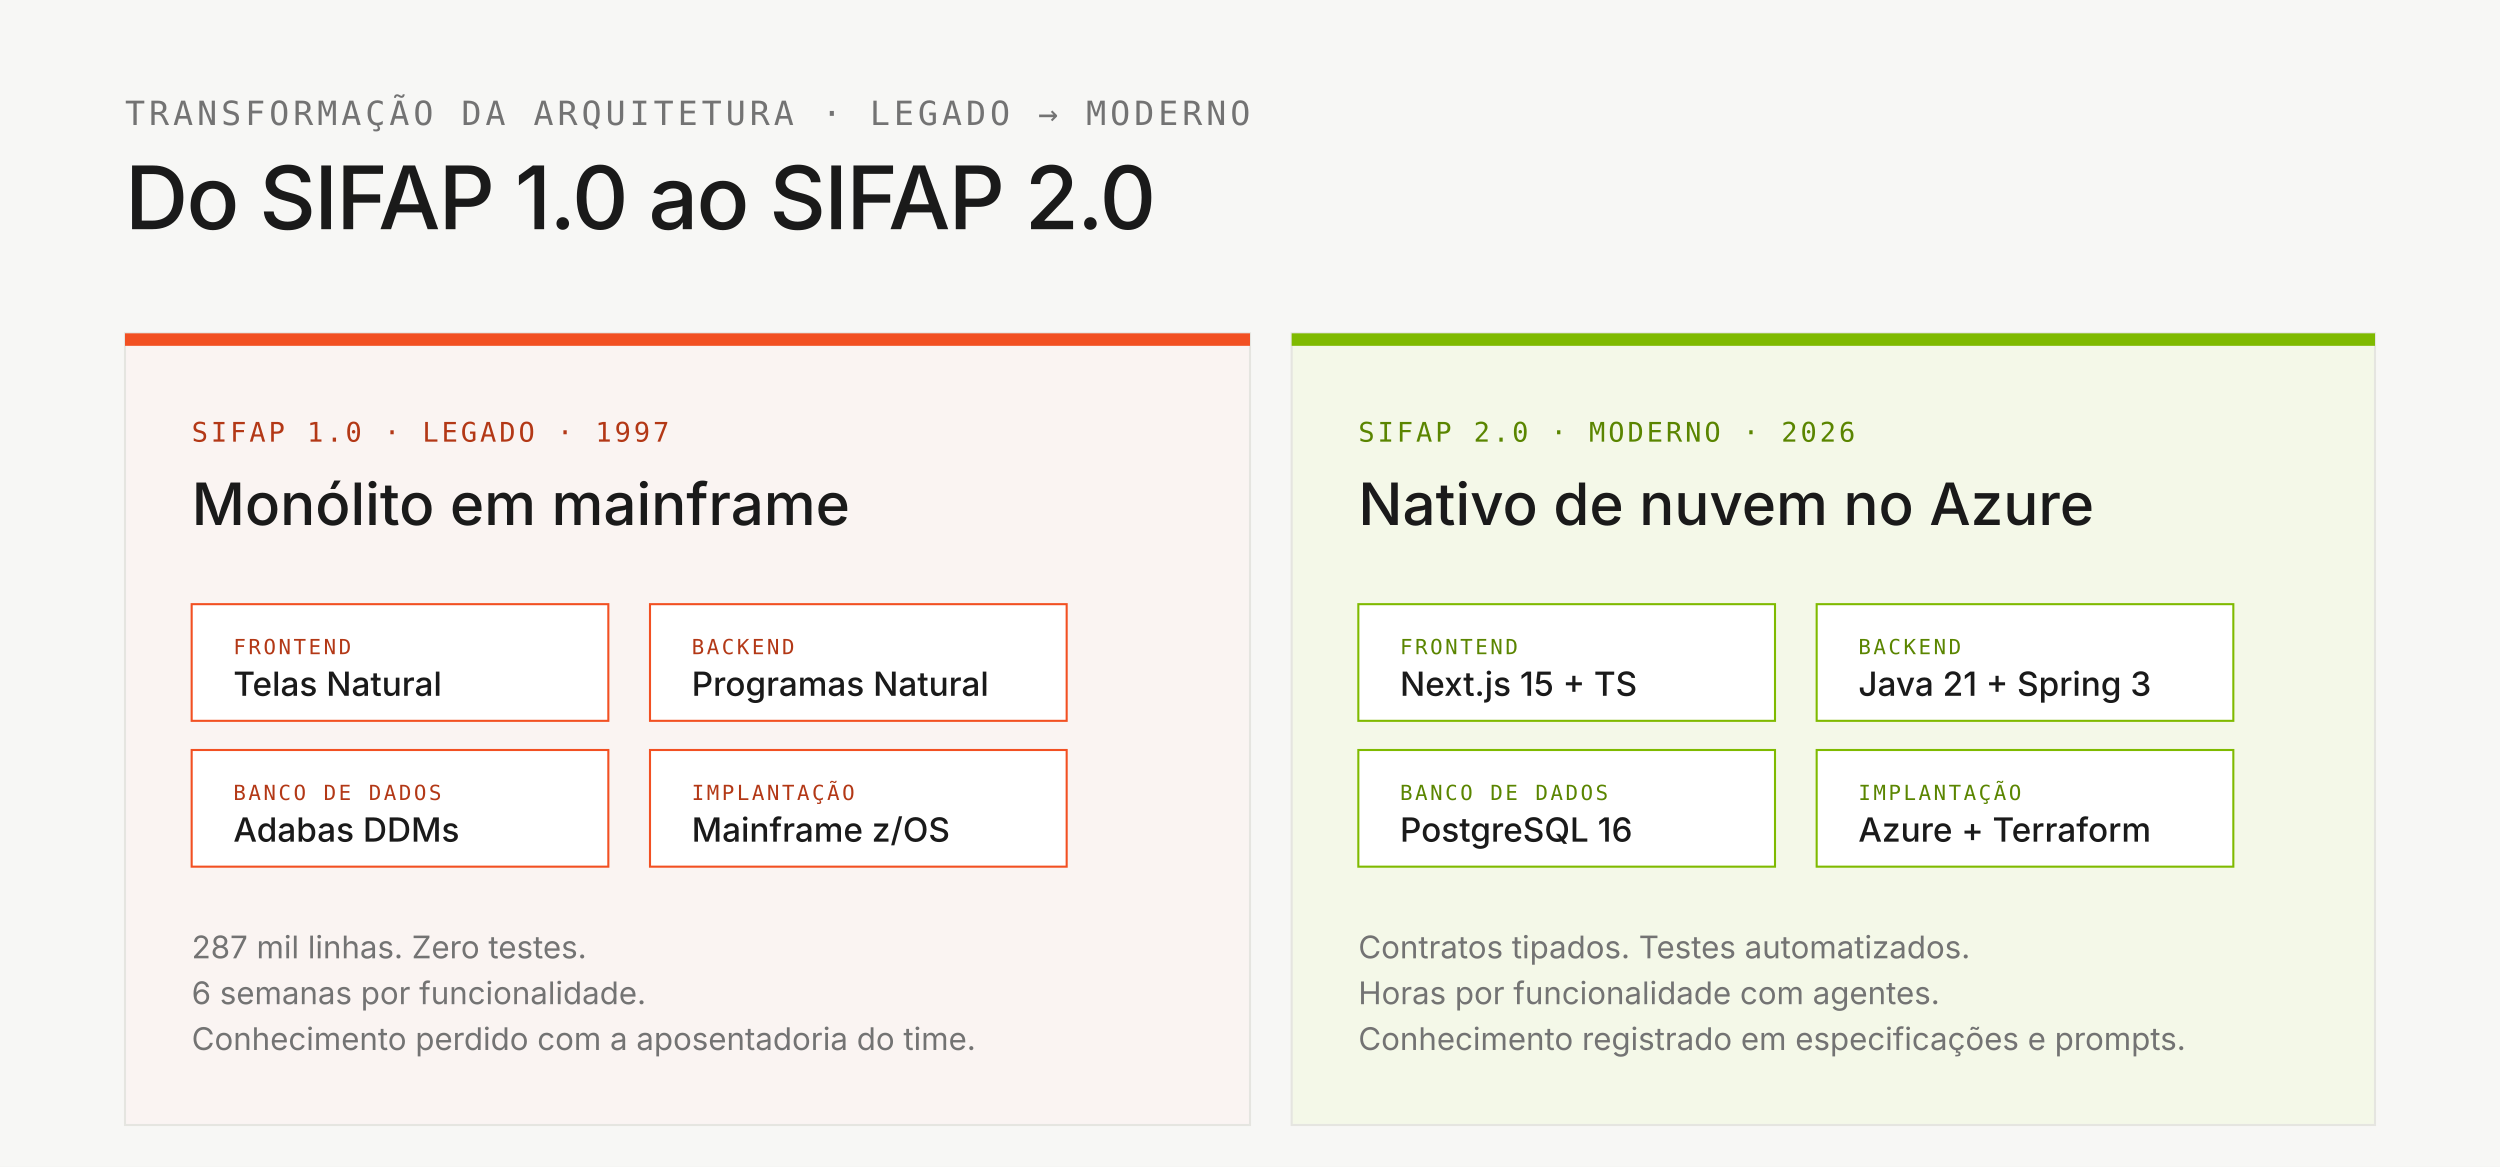
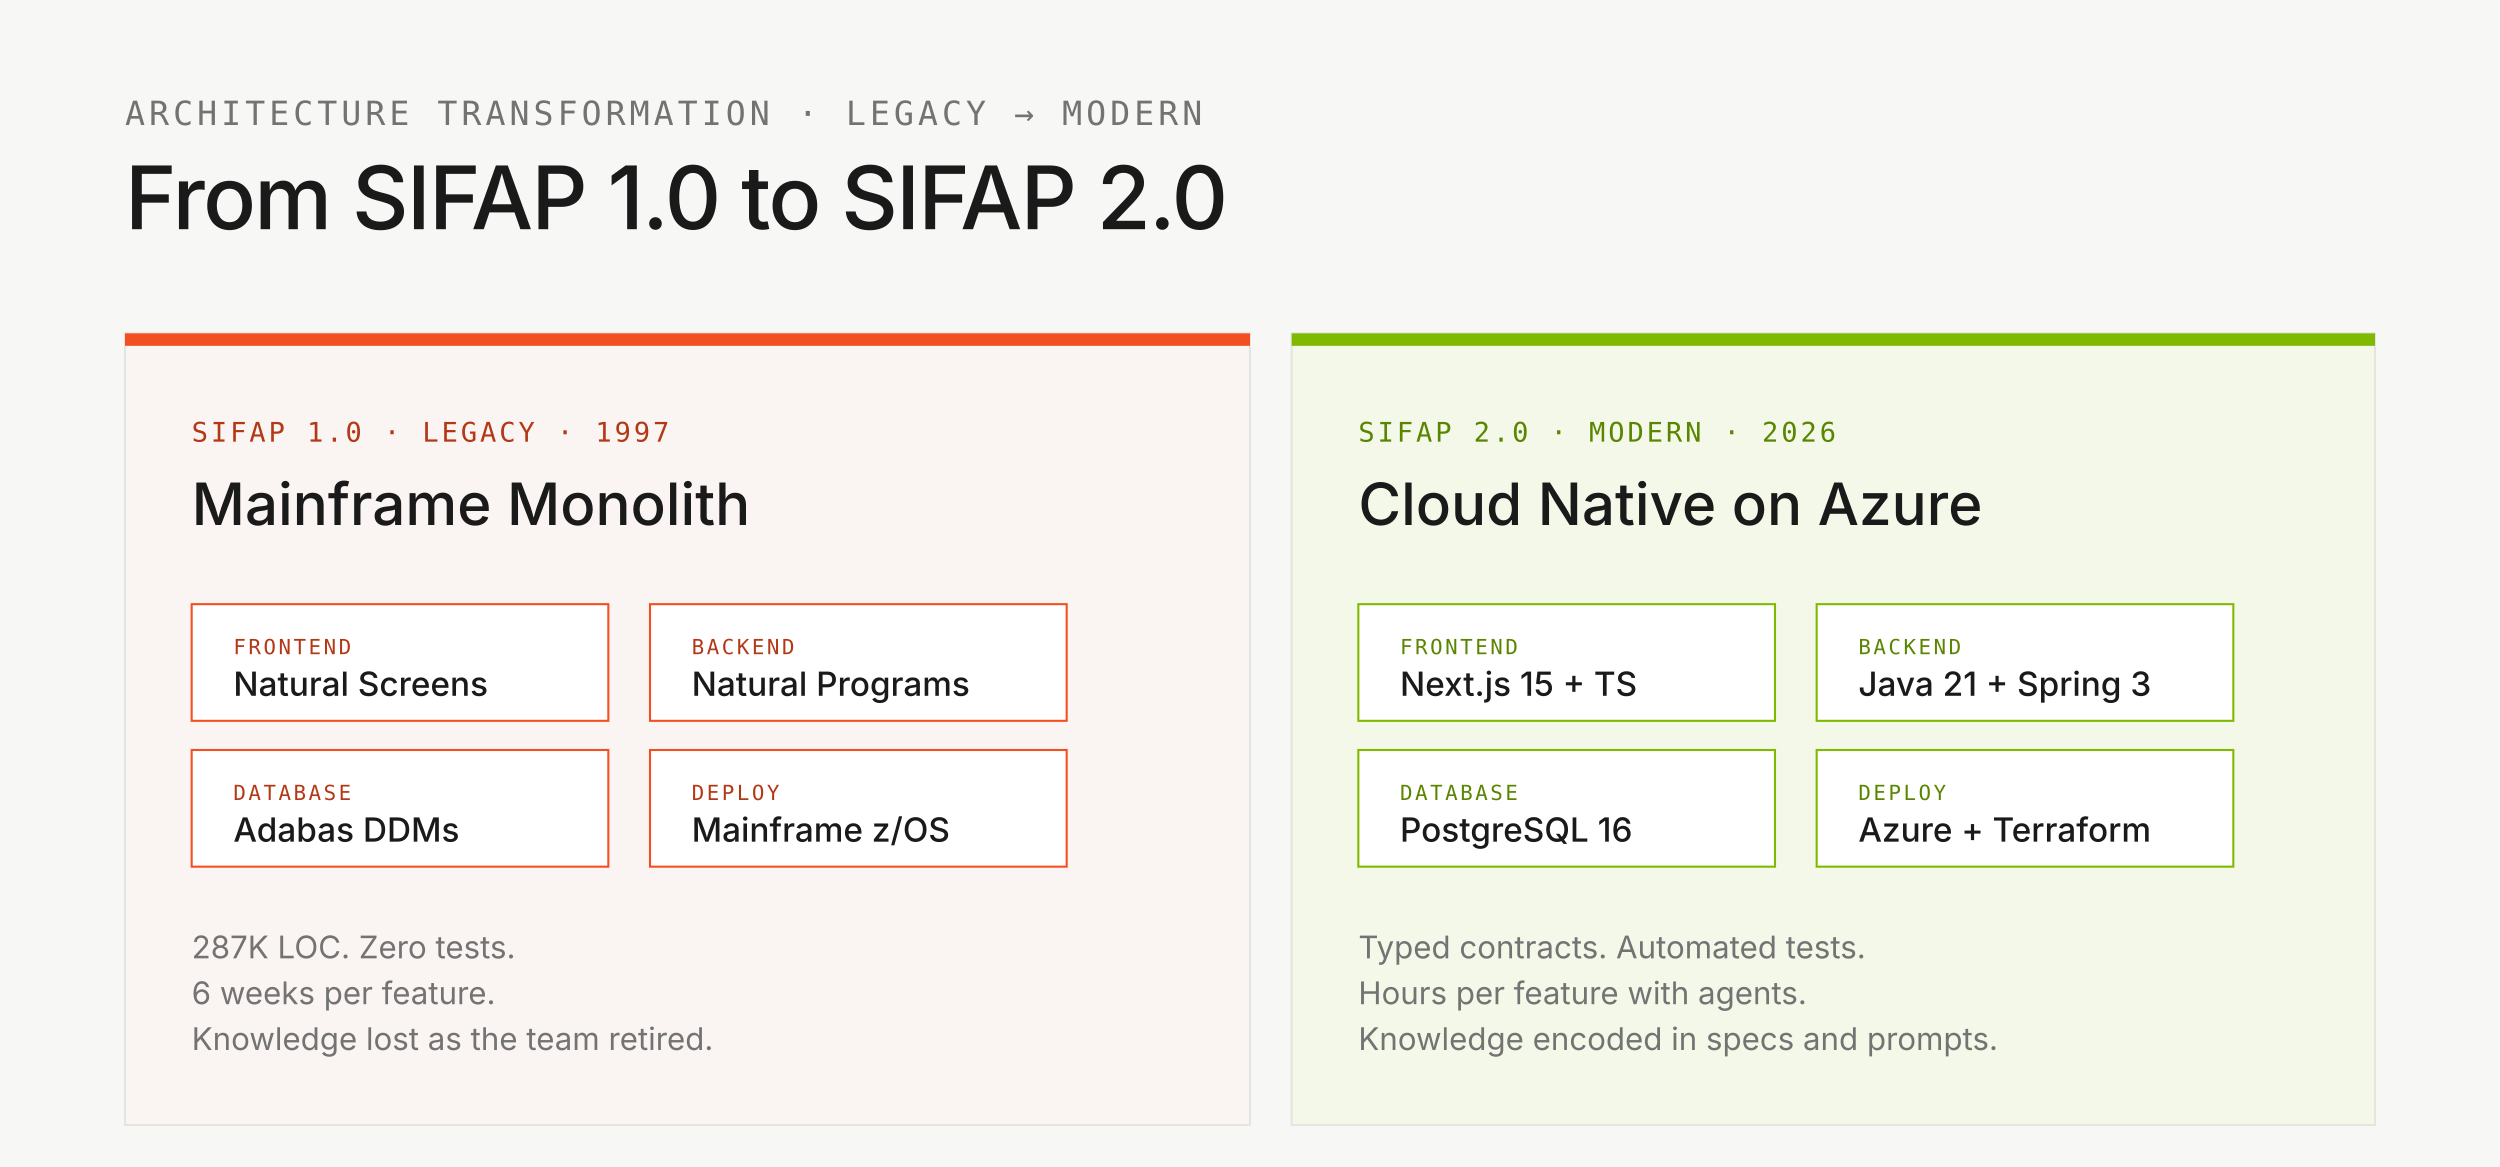
<svg xmlns="http://www.w3.org/2000/svg" viewBox="0 0 1200 560" font-family="Inter, system-ui, sans-serif">
  <rect width="1200" height="560" fill="#F7F7F5" />
-   <text x="60" y="60" fill="#737373" font-family="JetBrains Mono, monospace" font-size="16" font-weight="500" letter-spacing="1.9">TRANSFORMAÇÃO DA ARQUITETURA · LEGADO → MODERNO</text>
-   <text x="60" y="110" fill="#1A1A1A" font-size="42" font-weight="500" letter-spacing="-0.8">Do SIFAP 1.0 ao SIFAP 2.0</text>
+   <text x="60" y="60" fill="#737373" font-family="JetBrains Mono, monospace" font-size="16" font-weight="500" letter-spacing="1.9">ARCHITECTURE TRANSFORMATION · LEGACY → MODERN</text>
+   <text x="60" y="110" fill="#1A1A1A" font-size="42" font-weight="500" letter-spacing="-0.8">From SIFAP 1.0 to SIFAP 2.0</text>
  <g transform="translate(60, 160)">
    <rect width="540" height="380" fill="#FAF4F2" stroke="#E5E5E0" stroke-width="1" />
    <rect x="0" y="0" width="540" height="6" fill="#F25022" />
-     <text x="32" y="52" fill="#B33816" font-family="JetBrains Mono, monospace" font-size="13" font-weight="500" letter-spacing="1.4">SIFAP 1.0 · LEGADO · 1997</text>
-     <text x="32" y="92" fill="#1A1A1A" font-size="28" font-weight="500">Monólito em mainframe</text>
+     <text x="32" y="52" fill="#B33816" font-family="JetBrains Mono, monospace" font-size="13" font-weight="500" letter-spacing="1.4">SIFAP 1.0 · LEGACY · 1997</text>
+     <text x="32" y="92" fill="#1A1A1A" font-size="28" font-weight="500">Mainframe Monolith</text>
    <g transform="translate(32, 130)">
      <rect width="200" height="56" fill="#FFFFFF" stroke="#F25022" stroke-width="1" />
      <text x="20" y="24" fill="#B33816" font-family="JetBrains Mono, monospace" font-size="10" letter-spacing="1.2">FRONTEND</text>
-       <text x="20" y="44" fill="#1A1A1A" font-size="16" font-weight="500">Telas Natural</text>
+       <text x="20" y="44" fill="#1A1A1A" font-size="16" font-weight="500">Natural Screens</text>
    </g>
    <g transform="translate(252, 130)">
      <rect width="200" height="56" fill="#FFFFFF" stroke="#F25022" stroke-width="1" />
      <text x="20" y="24" fill="#B33816" font-family="JetBrains Mono, monospace" font-size="10" letter-spacing="1.2">BACKEND</text>
-       <text x="20" y="44" fill="#1A1A1A" font-size="16" font-weight="500">Programas Natural</text>
+       <text x="20" y="44" fill="#1A1A1A" font-size="16" font-weight="500">Natural Programs</text>
    </g>
    <g transform="translate(32, 200)">
      <rect width="200" height="56" fill="#FFFFFF" stroke="#F25022" stroke-width="1" />
-       <text x="20" y="24" fill="#B33816" font-family="JetBrains Mono, monospace" font-size="10" letter-spacing="1.2">BANCO DE DADOS</text>
+       <text x="20" y="24" fill="#B33816" font-family="JetBrains Mono, monospace" font-size="10" letter-spacing="1.2">DATABASE</text>
      <text x="20" y="44" fill="#1A1A1A" font-size="16" font-weight="500">Adabas DDMs</text>
    </g>
    <g transform="translate(252, 200)">
      <rect width="200" height="56" fill="#FFFFFF" stroke="#F25022" stroke-width="1" />
-       <text x="20" y="24" fill="#B33816" font-family="JetBrains Mono, monospace" font-size="10" letter-spacing="1.2">IMPLANTAÇÃO</text>
+       <text x="20" y="24" fill="#B33816" font-family="JetBrains Mono, monospace" font-size="10" letter-spacing="1.2">DEPLOY</text>
      <text x="20" y="44" fill="#1A1A1A" font-size="16" font-weight="500">Mainframe z/OS</text>
    </g>
-     <text x="32" y="300" fill="#737373" font-size="15">287 mil linhas. Zero testes.</text>
-     <text x="32" y="322" fill="#737373" font-size="15">6 semanas por funcionalidade.</text>
-     <text x="32" y="344" fill="#737373" font-size="15">Conhecimento perdido com a aposentadoria do time.</text>
+     <text x="32" y="300" fill="#737373" font-size="15">287K LOC. Zero tests.</text>
+     <text x="32" y="322" fill="#737373" font-size="15">6 weeks per feature.</text>
+     <text x="32" y="344" fill="#737373" font-size="15">Knowledge lost as the team retired.</text>
  </g>
  <g transform="translate(620, 160)">
    <rect width="520" height="380" fill="#F4F8E8" stroke="#E5E5E0" stroke-width="1" />
    <rect x="0" y="0" width="520" height="6" fill="#7FBA00" />
-     <text x="32" y="52" fill="#5A8500" font-family="JetBrains Mono, monospace" font-size="13" font-weight="500" letter-spacing="1.4">SIFAP 2.0 · MODERNO · 2026</text>
-     <text x="32" y="92" fill="#1A1A1A" font-size="28" font-weight="500">Nativo de nuvem no Azure</text>
+     <text x="32" y="52" fill="#5A8500" font-family="JetBrains Mono, monospace" font-size="13" font-weight="500" letter-spacing="1.4">SIFAP 2.0 · MODERN · 2026</text>
+     <text x="32" y="92" fill="#1A1A1A" font-size="28" font-weight="500">Cloud Native on Azure</text>
    <g transform="translate(32, 130)">
      <rect width="200" height="56" fill="#FFFFFF" stroke="#7FBA00" stroke-width="1" />
      <text x="20" y="24" fill="#5A8500" font-family="JetBrains Mono, monospace" font-size="10" letter-spacing="1.2">FRONTEND</text>
      <text x="20" y="44" fill="#1A1A1A" font-size="16" font-weight="500">Next.js 15 + TS</text>
    </g>
    <g transform="translate(252, 130)">
      <rect width="200" height="56" fill="#FFFFFF" stroke="#7FBA00" stroke-width="1" />
      <text x="20" y="24" fill="#5A8500" font-family="JetBrains Mono, monospace" font-size="10" letter-spacing="1.2">BACKEND</text>
      <text x="20" y="44" fill="#1A1A1A" font-size="16" font-weight="500">Java 21 + Spring 3</text>
    </g>
    <g transform="translate(32, 200)">
      <rect width="200" height="56" fill="#FFFFFF" stroke="#7FBA00" stroke-width="1" />
-       <text x="20" y="24" fill="#5A8500" font-family="JetBrains Mono, monospace" font-size="10" letter-spacing="1.2">BANCO DE DADOS</text>
+       <text x="20" y="24" fill="#5A8500" font-family="JetBrains Mono, monospace" font-size="10" letter-spacing="1.2">DATABASE</text>
      <text x="20" y="44" fill="#1A1A1A" font-size="16" font-weight="500">PostgreSQL 16</text>
    </g>
    <g transform="translate(252, 200)">
      <rect width="200" height="56" fill="#FFFFFF" stroke="#7FBA00" stroke-width="1" />
-       <text x="20" y="24" fill="#5A8500" font-family="JetBrains Mono, monospace" font-size="10" letter-spacing="1.2">IMPLANTAÇÃO</text>
+       <text x="20" y="24" fill="#5A8500" font-family="JetBrains Mono, monospace" font-size="10" letter-spacing="1.2">DEPLOY</text>
      <text x="20" y="44" fill="#1A1A1A" font-size="16" font-weight="500">Azure + Terraform</text>
    </g>
-     <text x="32" y="300" fill="#737373" font-size="15">Contratos tipados. Testes automatizados.</text>
-     <text x="32" y="322" fill="#737373" font-size="15">Horas por funcionalidade com agentes.</text>
-     <text x="32" y="344" fill="#737373" font-size="15">Conhecimento registrado em especificações e prompts.</text>
+     <text x="32" y="300" fill="#737373" font-size="15">Typed contracts. Automated tests.</text>
+     <text x="32" y="322" fill="#737373" font-size="15">Hours per feature with agents.</text>
+     <text x="32" y="344" fill="#737373" font-size="15">Knowledge encoded in specs and prompts.</text>
  </g>
</svg>
